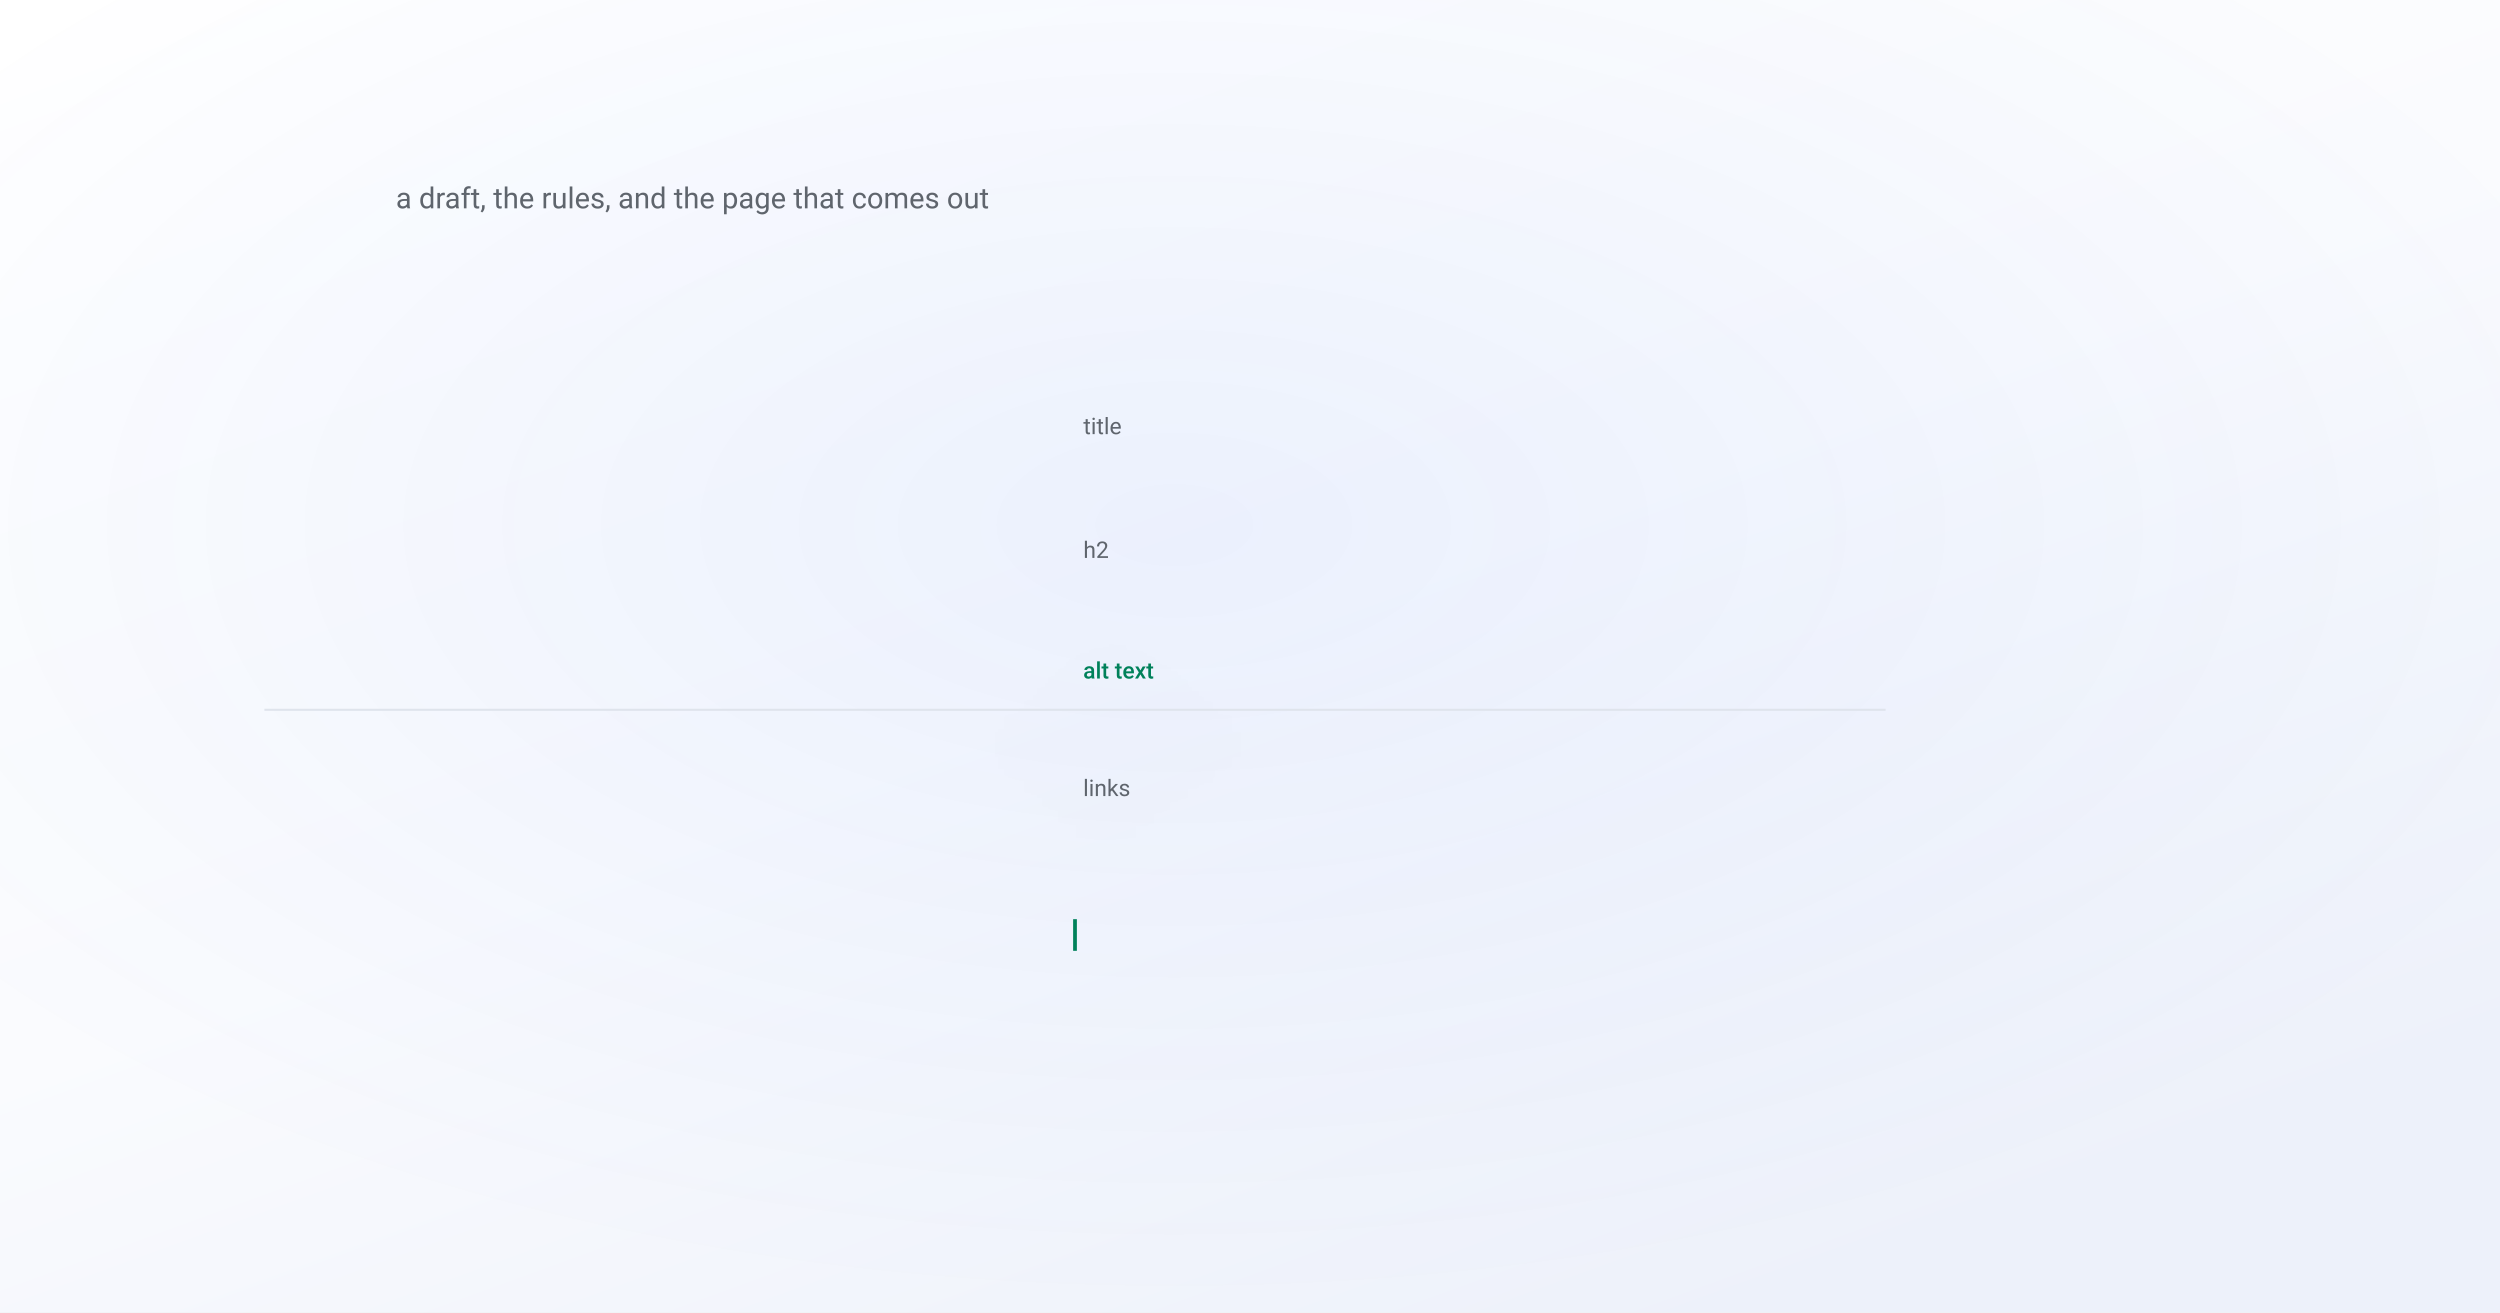
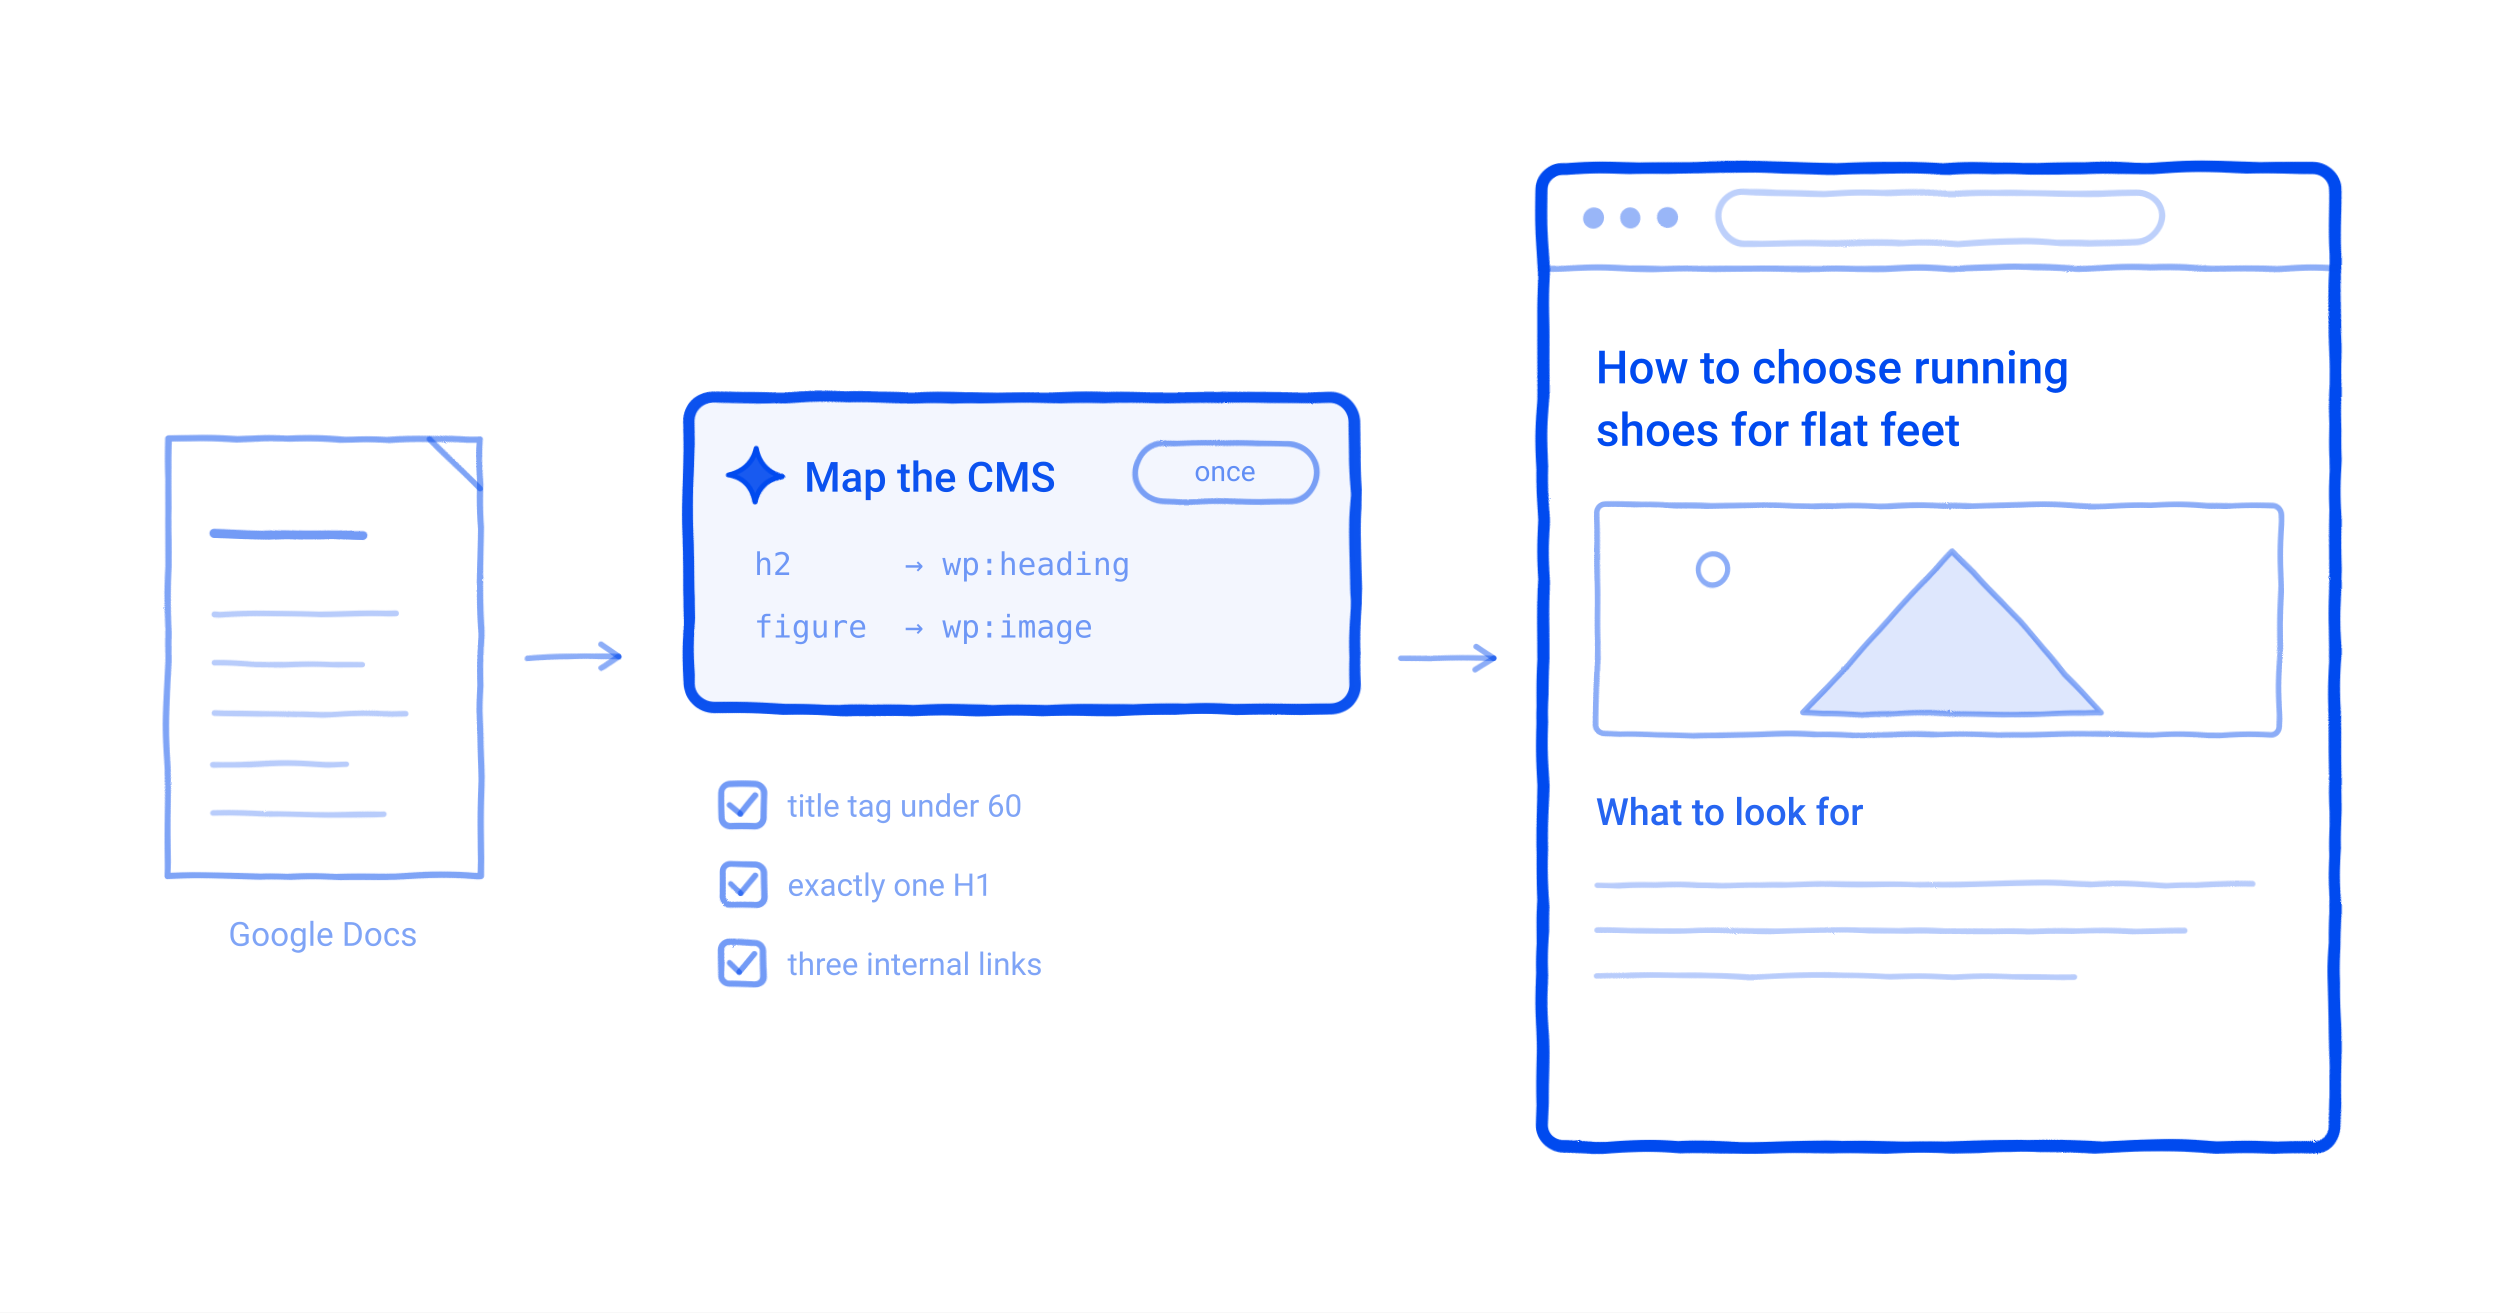
- <svg xmlns="http://www.w3.org/2000/svg" viewBox="0 0 1200 630" font-family="-apple-system, BlinkMacSystemFont, 'Segoe UI', 'DM Sans', Roboto, sans-serif">
+ <svg xmlns="http://www.w3.org/2000/svg" viewBox="0 0 1200 630" width="1200" height="630" role="img" stroke-linejoin="round" style="color:#004AEF">
  <defs>
-     <linearGradient id="bg" x1="0" y1="0" x2="0.7" y2="1">
-       <stop offset="0" stop-color="#ffffff" />
-       <stop offset="0.55" stop-color="#fafbfe" />
-       <stop offset="1" stop-color="#edf1fa" />
-     </linearGradient>
-     <radialGradient id="glow" cx="0.47" cy="0.4" r="0.6">
-       <stop offset="0" stop-color="#004aef" stop-opacity="0.06" />
-       <stop offset="1" stop-color="#004aef" stop-opacity="0" />
-     </radialGradient>
-     <filter id="lift" x="-25%" y="-25%" width="150%" height="160%">
-       <feDropShadow dx="0" dy="18" stdDeviation="24" flood-color="#0b1a3a" flood-opacity="0.11" />
+     <filter id="rough" x="-20%" y="-20%" width="140%" height="140%">
+       <feTurbulence type="turbulence" baseFrequency="0.016" numOctaves="2" seed="7" result="n" />
+       <feDisplacementMap in="SourceGraphic" in2="n" scale="2.4" xChannelSelector="R" yChannelSelector="G" />
    </filter>
  </defs>
-   <style>
-     /* 14s loop. Each class is a different kind of arrival, because the figures
-        are about different kinds of event: text is typed, a result appears, a
-        panel expands and pushes what is under it away, a curve is drawn. A fade
-        only says "this exists".
- 
-        `transform-box: fill-box` is what makes transform-origin mean the shape's
-        own box rather than the whole canvas. Without it a scaleX on a text line
-        grows from the middle of the page.
- 
-        Every class rests on the finished figure, and reduced motion paints that
-        frame directly. The og:image renderer forces reduced motion, so the still
-        it captures is always the completed drawing. Check this after any change
-        to the keyframes: a scaleY(0) that fails to reset removes the shape from
-        every social card, and nobody notices until someone shares the post. */
-     .c, .type, .pop, .rise, .expandy { transform-box: fill-box; }
- 
-     .c { opacity: 0; animation: fade 14s ease-in-out infinite; }
-     @keyframes fade { 0% { opacity: 0 } 20%, 88% { opacity: var(--o, 1) } 100% { opacity: 0 } }
- 
-     .type { opacity: 0; transform-origin: left center;
-              animation: type 14s cubic-bezier(0.25, 0.9, 0.3, 1) infinite; }
-     @keyframes type { 0% { opacity: 0; transform: scaleX(0) }
-                       6% { opacity: var(--o, 1); transform: scaleX(0) }
-                       22%, 88% { opacity: var(--o, 1); transform: scaleX(1) }
-                       100% { opacity: 0; transform: scaleX(1) } }
- 
-     .pop { opacity: 0; transform-origin: center;
-             animation: pop 14s cubic-bezier(0.34, 1.56, 0.64, 1) infinite; }
-     @keyframes pop { 0% { opacity: 0; transform: scale(0.6) }
-                      18%, 88% { opacity: var(--o, 1); transform: scale(1) }
-                      100% { opacity: 0; transform: scale(0.6) } }
- 
-     .rise { opacity: 0; animation: rise 14s cubic-bezier(0.2, 0.9, 0.3, 1) infinite; }
-     @keyframes rise { 0% { opacity: 0; transform: translateY(22px) }
-                       20%, 88% { opacity: var(--o, 1); transform: translateY(0) }
-                       100% { opacity: 0; transform: translateY(22px) } }
- 
-     .expandy { opacity: 0; transform-origin: top center;
-                 animation: expandy 14s cubic-bezier(0.2, 0.9, 0.25, 1) infinite; }
-     @keyframes expandy { 0% { opacity: 0; transform: scaleY(0) }
-                          6% { opacity: var(--o, 1); transform: scaleY(0) }
-                          24%, 88% { opacity: var(--o, 1); transform: scaleY(1) }
-                          100% { opacity: 0; transform: scaleY(0) } }
- 
-     .draw { stroke-dasharray: var(--len, 2000); stroke-dashoffset: var(--len, 2000);
-              animation: draw 14s ease-in-out infinite; }
-     @keyframes draw { 0% { stroke-dashoffset: var(--len, 2000) }
-                       26%, 88% { stroke-dashoffset: 0 }
-                       100% { stroke-dashoffset: var(--len, 2000) } }
- 
-     .mark { opacity: 0; animation: mark 14s ease infinite; }
-     @keyframes mark { 0%, 40% { opacity: 0 } 52%, 86% { opacity: 1 } 96%, 100% { opacity: 0 } }
- 
-     @media (prefers-reduced-motion: reduce) {
-       .c, .type, .pop, .rise, .expandy { opacity: var(--o, 1); transform: none; animation: none }
-       .draw { stroke-dashoffset: 0; animation: none }
-       .mark { opacity: 1; animation: none }
-     }
-   </style>
-   <rect width="1200" height="630" fill="url(#bg)" />
-   <rect width="1200" height="630" fill="url(#glow)" />
-   <defs>
-     <linearGradient id="gblue" x1="0" y1="0" x2="0.55" y2="1">
-       <stop offset="0" stop-color="#3d76ff" />
-       <stop offset="1" stop-color="#004aef" />
-     </linearGradient>
-     <linearGradient id="ggreen" x1="0" y1="0" x2="0.5" y2="1">
-       <stop offset="0" stop-color="#6df7cd" />
-       <stop offset="1" stop-color="#07ef9c" />
-     </linearGradient>
-     <linearGradient id="gcard" x1="0.1" y1="0" x2="0.3" y2="1">
-       <stop offset="0" stop-color="#ffffff" stop-opacity="0.96" />
-       <stop offset="1" stop-color="#ffffff" stop-opacity="0.74" />
-     </linearGradient>
-     <linearGradient id="gchip" x1="0" y1="0" x2="0" y2="1">
-       <stop offset="0" stop-color="#f4f7ff" />
-       <stop offset="1" stop-color="#e6ecfa" />
-     </linearGradient>
-   </defs>
-   <g filter="url(#lift)">
-     <line x1="126.9" y1="340.7" x2="905.1" y2="340.7" stroke="#dfe4ec" />
-     <path class="rise" d="M467.5 167.9 Q467.4 155.9 479.4 155.9 L585.1 155.9 Q597.1 155.9 596.8 167.9 L592.4 422.4 Q592.2 434.4 580.2 434.4 L482.3 434.4 Q470.3 434.4 470.2 422.4 Z" fill="url(#gcard)" stroke="#dfe4ec" stroke-width="1.2" style="--o:1;animation-delay:0.08s" />
-     <path class="pop" d="M487.0 187.6 Q487.0 183.6 491.0 183.6 L500.7 183.6 Q504.7 183.6 504.7 187.6 L504.8 208.0 Q504.8 212.0 500.8 212.0 L491.2 212.0 Q487.2 212.0 487.1 208.0 Z" fill="url(#gblue)" style="--o:0.45;animation-delay:0.30s" />
-     <text x="520.0" y="208.4" text-anchor="start" font-size="11" fill="#5f656d" font-weight="400">title</text>
-     <path class="pop" d="M487.4 247.7 Q487.4 243.7 491.4 243.7 L500.9 243.7 Q504.9 243.7 504.9 247.7 L504.9 267.3 Q504.9 271.3 500.9 271.3 L491.5 271.3 Q487.5 271.3 487.5 267.3 Z" fill="url(#gblue)" style="--o:0.45;animation-delay:0.36s" />
-     <text x="520.0" y="267.8" text-anchor="start" font-size="11" fill="#5f656d" font-weight="400">h2</text>
-     <path class="pop" d="M487.8 306.2 Q487.7 302.2 491.7 302.2 L501.0 302.2 Q505.0 302.2 505.0 306.2 L505.1 325.1 Q505.1 329.1 501.1 329.1 L491.9 329.1 Q487.9 329.1 487.9 325.1 Z" fill="url(#ggreen)" style="--o:0.95;animation-delay:0.42s" />
-     <text x="519.9" y="325.7" text-anchor="start" font-size="11" fill="#04815a" font-weight="500">alt text</text>
-     <path class="pop" d="M488.1 363.2 Q488.1 359.2 492.1 359.2 L501.2 359.2 Q505.2 359.2 505.2 363.2 L505.2 381.4 Q505.2 385.4 501.2 385.4 L492.3 385.4 Q488.3 385.4 488.2 381.4 Z" fill="url(#gblue)" style="--o:0.45;animation-delay:0.48s" />
-     <text x="519.9" y="382.1" text-anchor="start" font-size="11" fill="#5f656d" font-weight="400">links</text>
-     <path class="rise" d="M143.7 261.0 Q143.0 252.0 152.0 252.0 L233.2 252.0 Q242.2 252.0 242.7 261.0 L246.7 326.4 Q247.2 335.3 238.2 335.3 L158.8 335.3 Q149.8 335.3 149.1 326.4 Z" fill="url(#gcard)" stroke="#dfe4ec" stroke-width="1.2" style="--o:1;animation-delay:0.16s" />
-     <path class="type" d="M143.3 256.0 Q143.0 252.0 147.0 252.0 L238.2 252.0 Q242.2 252.0 242.4 256.0 L242.8 262.7 Q243.1 266.7 239.1 266.7 L148.2 266.7 Q144.2 266.7 143.9 262.7 Z" fill="url(#gchip)" style="--o:0.8;animation-delay:0.20s" />
-     <polygon class="c" points="156.3,280.3 231.3,280.3 231.7,287.5 156.9,287.5" fill="#5f656d" style="--o:0.28;animation-delay:0.23s" />
-     <polygon class="c" points="157.9,299.1 216.8,299.1 217.2,306.3 158.4,306.3" fill="#5f656d" style="--o:0.28;animation-delay:0.25s" />
-     <polygon class="c" points="159.3,317.8 228.2,317.8 228.6,325.0 159.9,325.0" fill="#5f656d" style="--o:0.28;animation-delay:0.27s" />
-     <path class="rise" d="M278.4 261.0 Q277.9 252.0 286.9 252.0 L368.1 252.0 Q377.1 252.0 377.4 261.0 L379.4 326.3 Q379.7 335.3 370.7 335.3 L291.3 335.3 Q282.3 335.3 281.8 326.4 Z" fill="url(#gcard)" stroke="#dfe4ec" stroke-width="1.2" style="--o:1;animation-delay:0.24s" />
-     <path class="type" d="M278.1 256.0 Q277.9 252.0 281.9 252.0 L373.1 252.0 Q377.1 252.0 377.2 256.0 L377.4 262.7 Q377.6 266.7 373.6 266.7 L282.7 266.7 Q278.7 266.7 278.5 262.7 Z" fill="url(#gchip)" style="--o:0.8;animation-delay:0.28s" />
-     <polygon class="c" points="290.4,280.3 365.4,280.3 365.6,287.5 290.8,287.5" fill="#5f656d" style="--o:0.28;animation-delay:0.31s" />
-     <polygon class="c" points="291.4,299.1 350.3,299.1 350.5,306.3 291.7,306.3" fill="#5f656d" style="--o:0.28;animation-delay:0.33s" />
-     <polygon class="c" points="292.3,317.8 361.1,317.8 361.4,325.0 292.7,325.0" fill="#5f656d" style="--o:0.28;animation-delay:0.35s" />
-     <path class="rise" d="M642.7 261.0 Q643.0 252.0 652.0 252.0 L733.2 252.0 Q742.2 252.0 741.7 261.0 L738.5 326.4 Q738.0 335.3 729.0 335.3 L649.7 335.3 Q640.7 335.3 640.9 326.3 Z" fill="url(#gcard)" stroke="#dfe4ec" stroke-width="1.2" style="--o:1;animation-delay:0.72s" />
-     <path class="type" d="M642.9 256.0 Q643.0 252.0 647.0 252.0 L738.2 252.0 Q742.2 252.0 742.0 256.0 L741.7 262.7 Q741.5 266.7 737.5 266.7 L646.6 266.7 Q642.6 266.7 642.7 262.7 Z" fill="url(#gblue)" style="--o:0.8;animation-delay:0.76s" />
-     <polygon class="c" points="653.2,280.3 728.2,280.3 727.8,287.5 653.0,287.5" fill="#5f656d" style="--o:0.28;animation-delay:0.79s" />
-     <polygon class="c" points="652.7,299.1 711.6,299.1 711.3,306.3 652.4,306.3" fill="#5f656d" style="--o:0.28;animation-delay:0.81s" />
-     <polygon class="c" points="652.1,317.8 720.9,317.8 720.6,325.0 651.9,325.0" fill="#5f656d" style="--o:0.28;animation-delay:0.83s" />
-     <path class="rise" d="M777.4 261.0 Q777.9 252.0 786.9 252.0 L868.1 252.0 Q877.1 252.0 876.4 261.0 L871.2 326.4 Q870.5 335.3 861.5 335.3 L782.1 335.3 Q773.1 335.3 773.6 326.4 Z" fill="url(#gcard)" stroke="#dfe4ec" stroke-width="1.2" style="--o:1;animation-delay:0.80s" />
-     <path class="type" d="M777.7 256.0 Q777.9 252.0 781.9 252.0 L873.1 252.0 Q877.1 252.0 876.8 256.0 L876.3 262.7 Q875.9 266.7 871.9 266.7 L781.1 266.7 Q777.1 266.7 777.3 262.7 Z" fill="url(#gblue)" style="--o:0.8;animation-delay:0.84s" />
-     <polygon class="c" points="787.3,280.3 862.2,280.3 861.7,287.5 786.9,287.5" fill="#5f656d" style="--o:0.28;animation-delay:0.87s" />
-     <polygon class="c" points="786.2,299.1 845.1,299.1 844.6,306.3 785.7,306.3" fill="#5f656d" style="--o:0.28;animation-delay:0.89s" />
-     <polygon class="c" points="785.1,317.8 853.9,317.8 853.3,325.0 784.6,325.0" fill="#5f656d" style="--o:0.28;animation-delay:0.91s" />
-     <g class="rise" style="--o:1;animation-delay:0.9s" transform="rotate(-7 516.0 494.8)">
-       <path class="rise" d="M470.6 465.4 Q470.5 456.4 479.5 456.4 L556.3 456.4 Q565.3 456.4 565.2 465.4 L564.5 523.5 Q564.4 532.5 555.4 532.5 L480.3 532.5 Q471.3 532.5 471.2 523.5 Z" fill="url(#gcard)" stroke="#dfe4ec" stroke-width="1.2" style="--o:1;animation-delay:0.00s" />
-       <path class="type" d="M470.6 460.4 Q470.5 456.4 474.5 456.4 L561.3 456.4 Q565.3 456.4 565.2 460.4 L565.2 465.8 Q565.1 469.8 561.1 469.8 L474.7 469.8 Q470.7 469.8 470.6 465.8 Z" fill="url(#gchip)" style="--o:0.8;animation-delay:0.04s" />
-       <polygon class="c" points="481.3,482.2 552.9,482.2 552.9,488.8 481.4,488.8" fill="#5f656d" style="--o:0.28;animation-delay:0.07s" />
-       <polygon class="c" points="481.5,499.4 537.8,499.4 537.7,506.0 481.5,506.0" fill="#5f656d" style="--o:0.28;animation-delay:0.09s" />
-       <polygon class="c" points="481.6,516.5 547.4,516.5 547.3,523.0 481.7,523.0" fill="#5f656d" style="--o:0.28;animation-delay:0.11s" />
-     </g>
-     <path class="draw" d="M516.0 441.2 L516.0 456.4" fill="none" stroke="#04815a" stroke-width="1.8" style="--len:60;animation-delay:0.88s" />
+   <rect width="1200" height="630" fill="#FFFFFF" />
+   <g filter="url(#rough)">
+     <rect x="80.0" y="210.0" width="150.0" height="210.0" rx="0" fill="none" stroke="currentColor" stroke-opacity="0.50" stroke-width="3.0" />
+     <path d="M206.0,210.0 L230.0,234.0" fill="none" stroke="currentColor" stroke-opacity="0.50" stroke-width="2.7" stroke-linecap="round" />
+     <path d="M102.0,256.0 L174.0,256.0" fill="none" stroke="currentColor" stroke-opacity="0.55" stroke-width="4.5" stroke-linecap="round" />
+     <path d="M102.0,294.0 L189.7,294.0" fill="none" stroke="currentColor" stroke-opacity="0.28" stroke-width="2.7" stroke-linecap="round" />
+     <path d="M102.0,318.0 L173.4,318.0" fill="none" stroke="currentColor" stroke-opacity="0.28" stroke-width="2.7" stroke-linecap="round" />
+     <path d="M102.0,342.0 L193.8,342.0" fill="none" stroke="currentColor" stroke-opacity="0.28" stroke-width="2.7" stroke-linecap="round" />
+     <path d="M102.0,366.0 L165.2,366.0" fill="none" stroke="currentColor" stroke-opacity="0.28" stroke-width="2.7" stroke-linecap="round" />
+     <path d="M102.0,390.0 L183.6,390.0" fill="none" stroke="currentColor" stroke-opacity="0.28" stroke-width="2.7" stroke-linecap="round" />
+     <path d="M252.0,315.0 L296.0,315.0" fill="none" stroke="currentColor" stroke-opacity="0.45" stroke-width="2.7" stroke-linecap="round" />
+     <path d="M287.5,309.4 L296.0,315.0" fill="none" stroke="currentColor" stroke-opacity="0.45" stroke-width="2.7" stroke-linecap="round" />
+     <path d="M287.5,320.6 L296.0,315.0" fill="none" stroke="currentColor" stroke-opacity="0.45" stroke-width="2.7" stroke-linecap="round" />
+     <rect x="330.0" y="190.0" width="320.0" height="150.0" rx="12" fill="currentColor" fill-opacity="0.05" stroke="currentColor" stroke-opacity="0.95" stroke-width="5.4" />
+     <path d="M362.0,215.0 Q364.2,225.8 375.0,228.0 Q364.2,230.2 362.0,241.0 Q359.8,230.2 349.0,228.0 Q359.8,225.8 362.0,215.0 Z" fill="currentColor" fill-opacity="0.90" stroke="currentColor" stroke-opacity="1.00" stroke-width="2.4" stroke-linejoin="round" />
+     <rect x="544.0" y="212.0" width="88.0" height="28.0" rx="14.0" fill="none" stroke="currentColor" stroke-opacity="0.50" stroke-width="2.7" />
+     <rect x="346.0" y="376.0" width="20.0" height="20.0" rx="4" fill="none" stroke="currentColor" stroke-opacity="0.55" stroke-width="3.0" />
+     <path d="M350.0,386.0 L354.8,390.3" fill="none" stroke="currentColor" stroke-opacity="0.55" stroke-width="2.7" stroke-linecap="round" />
+     <path d="M354.8,390.3 L362.0,381.3" fill="none" stroke="currentColor" stroke-opacity="0.55" stroke-width="2.7" stroke-linecap="round" />
+     <rect x="346.0" y="414.0" width="20.0" height="20.0" rx="4" fill="none" stroke="currentColor" stroke-opacity="0.55" stroke-width="3.0" />
+     <path d="M350.0,424.0 L354.8,428.3" fill="none" stroke="currentColor" stroke-opacity="0.55" stroke-width="2.7" stroke-linecap="round" />
+     <path d="M354.8,428.3 L362.0,419.3" fill="none" stroke="currentColor" stroke-opacity="0.55" stroke-width="2.7" stroke-linecap="round" />
+     <rect x="346.0" y="452.0" width="20.0" height="20.0" rx="4" fill="none" stroke="currentColor" stroke-opacity="0.55" stroke-width="3.0" />
+     <path d="M350.0,462.0 L354.8,466.3" fill="none" stroke="currentColor" stroke-opacity="0.55" stroke-width="2.7" stroke-linecap="round" />
+     <path d="M354.8,466.3 L362.0,457.3" fill="none" stroke="currentColor" stroke-opacity="0.55" stroke-width="2.7" stroke-linecap="round" />
+     <path d="M672.0,315.0 L716.0,315.0" fill="none" stroke="currentColor" stroke-opacity="0.45" stroke-width="2.7" stroke-linecap="round" />
+     <path d="M707.5,309.4 L716.0,315.0" fill="none" stroke="currentColor" stroke-opacity="0.45" stroke-width="2.7" stroke-linecap="round" />
+     <path d="M707.5,320.6 L716.0,315.0" fill="none" stroke="currentColor" stroke-opacity="0.45" stroke-width="2.7" stroke-linecap="round" />
+     <rect x="740.0" y="80.0" width="380.0" height="470.0" rx="10" fill="none" stroke="currentColor" stroke-opacity="1.00" stroke-width="5.7" />
+     <path d="M740.0,128.0 L1120.0,128.0" fill="none" stroke="currentColor" stroke-opacity="0.45" stroke-width="3.0" stroke-linecap="round" />
+     <circle cx="764.0" cy="104.0" r="5.0" fill="currentColor" fill-opacity="0.40" />
+     <circle cx="782.0" cy="104.0" r="5.0" fill="currentColor" fill-opacity="0.40" />
+     <circle cx="800.0" cy="104.0" r="5.0" fill="currentColor" fill-opacity="0.40" />
+     <rect x="824.0" y="92.0" width="212.8" height="24.0" rx="12" fill="none" stroke="currentColor" stroke-opacity="0.26" stroke-width="3.0" />
+     <rect x="766.0" y="242.0" width="328.0" height="110.0" rx="4" fill="none" stroke="currentColor" stroke-opacity="0.45" stroke-width="2.7" />
+     <circle cx="821.8" cy="272.8" r="7.5" fill="none" stroke="currentColor" stroke-opacity="0.45" stroke-width="2.55" />
+     <path d="M864.4,342.0 L936.6,264.0 L1008.7,342.0 Z" fill="currentColor" fill-opacity="0.13" stroke="currentColor" stroke-opacity="0.45" stroke-width="2.7" stroke-linejoin="round" />
+     <path d="M766.0,424.0 L1080.9,424.0" fill="none" stroke="currentColor" stroke-opacity="0.28" stroke-width="2.7" stroke-linecap="round" />
+     <path d="M766.0,446.0 L1048.1,446.0" fill="none" stroke="currentColor" stroke-opacity="0.28" stroke-width="2.7" stroke-linecap="round" />
+     <path d="M766.0,468.0 L995.6,468.0" fill="none" stroke="currentColor" stroke-opacity="0.28" stroke-width="2.7" stroke-linecap="round" />
  </g>
-   <g class="mark">
-     <line x1="575.1" y1="494.8" x2="617.1" y2="494.8" stroke="#04815a" stroke-width="1.4" />
-     <text x="627.1" y="488.8" font-size="17" fill="#04815a">one rule it did not</text>
-     <text x="627.1" y="510.8" font-size="17" fill="#04815a">pass, so it stops</text>
-   </g>
-   <text x="190.0" y="100.0" text-anchor="start" font-size="14" fill="#5f656d" font-weight="400">a draft, the rules, and the page that comes out</text>
+   <text x="155.0" y="454.0" font-family="system-ui, -apple-system, Segoe UI, Roboto, Helvetica, Arial, sans-serif" font-size="16" font-weight="400" fill="currentColor" fill-opacity="0.50" text-anchor="middle" xml:space="preserve">Google Docs</text>
+   <text x="386.0" y="236.0" font-family="system-ui, -apple-system, Segoe UI, Roboto, Helvetica, Arial, sans-serif" font-size="20" font-weight="500" fill="currentColor" fill-opacity="0.95" text-anchor="start" xml:space="preserve">Map the CMS</text>
+   <text x="588.0" y="230.9" font-family="system-ui, -apple-system, Segoe UI, Roboto, Helvetica, Arial, sans-serif" font-size="13.5" font-weight="400" fill="currentColor" fill-opacity="0.60" text-anchor="middle" xml:space="preserve">once</text>
+   <text x="362.0" y="276.0" font-family="ui-monospace, SFMono-Regular, Menlo, Consolas, monospace" font-size="15" font-weight="400" fill="currentColor" fill-opacity="0.55" text-anchor="start" xml:space="preserve">h2      → wp:heading</text>
+   <text x="362.0" y="306.0" font-family="ui-monospace, SFMono-Regular, Menlo, Consolas, monospace" font-size="15" font-weight="400" fill="currentColor" fill-opacity="0.55" text-anchor="start" xml:space="preserve">figure  → wp:image</text>
+   <text x="378.0" y="392.0" font-family="system-ui, -apple-system, Segoe UI, Roboto, Helvetica, Arial, sans-serif" font-size="15" font-weight="400" fill="currentColor" fill-opacity="0.50" text-anchor="start" xml:space="preserve">title tag under 60</text>
+   <text x="378.0" y="430.0" font-family="system-ui, -apple-system, Segoe UI, Roboto, Helvetica, Arial, sans-serif" font-size="15" font-weight="400" fill="currentColor" fill-opacity="0.50" text-anchor="start" xml:space="preserve">exactly one H1</text>
+   <text x="378.0" y="468.0" font-family="system-ui, -apple-system, Segoe UI, Roboto, Helvetica, Arial, sans-serif" font-size="15" font-weight="400" fill="currentColor" fill-opacity="0.50" text-anchor="start" xml:space="preserve">three internal links</text>
+   <text x="766.0" y="184.0" font-family="system-ui, -apple-system, Segoe UI, Roboto, Helvetica, Arial, sans-serif" font-size="22" font-weight="500" fill="currentColor" fill-opacity="1.00" text-anchor="start" xml:space="preserve">How to choose running</text>
+   <text x="766.0" y="214.0" font-family="system-ui, -apple-system, Segoe UI, Roboto, Helvetica, Arial, sans-serif" font-size="22" font-weight="500" fill="currentColor" fill-opacity="1.00" text-anchor="start" xml:space="preserve">shoes for flat feet</text>
+   <text x="766.0" y="396.0" font-family="system-ui, -apple-system, Segoe UI, Roboto, Helvetica, Arial, sans-serif" font-size="18" font-weight="500" fill="currentColor" fill-opacity="0.85" text-anchor="start" xml:space="preserve">What to look for</text>
</svg>
